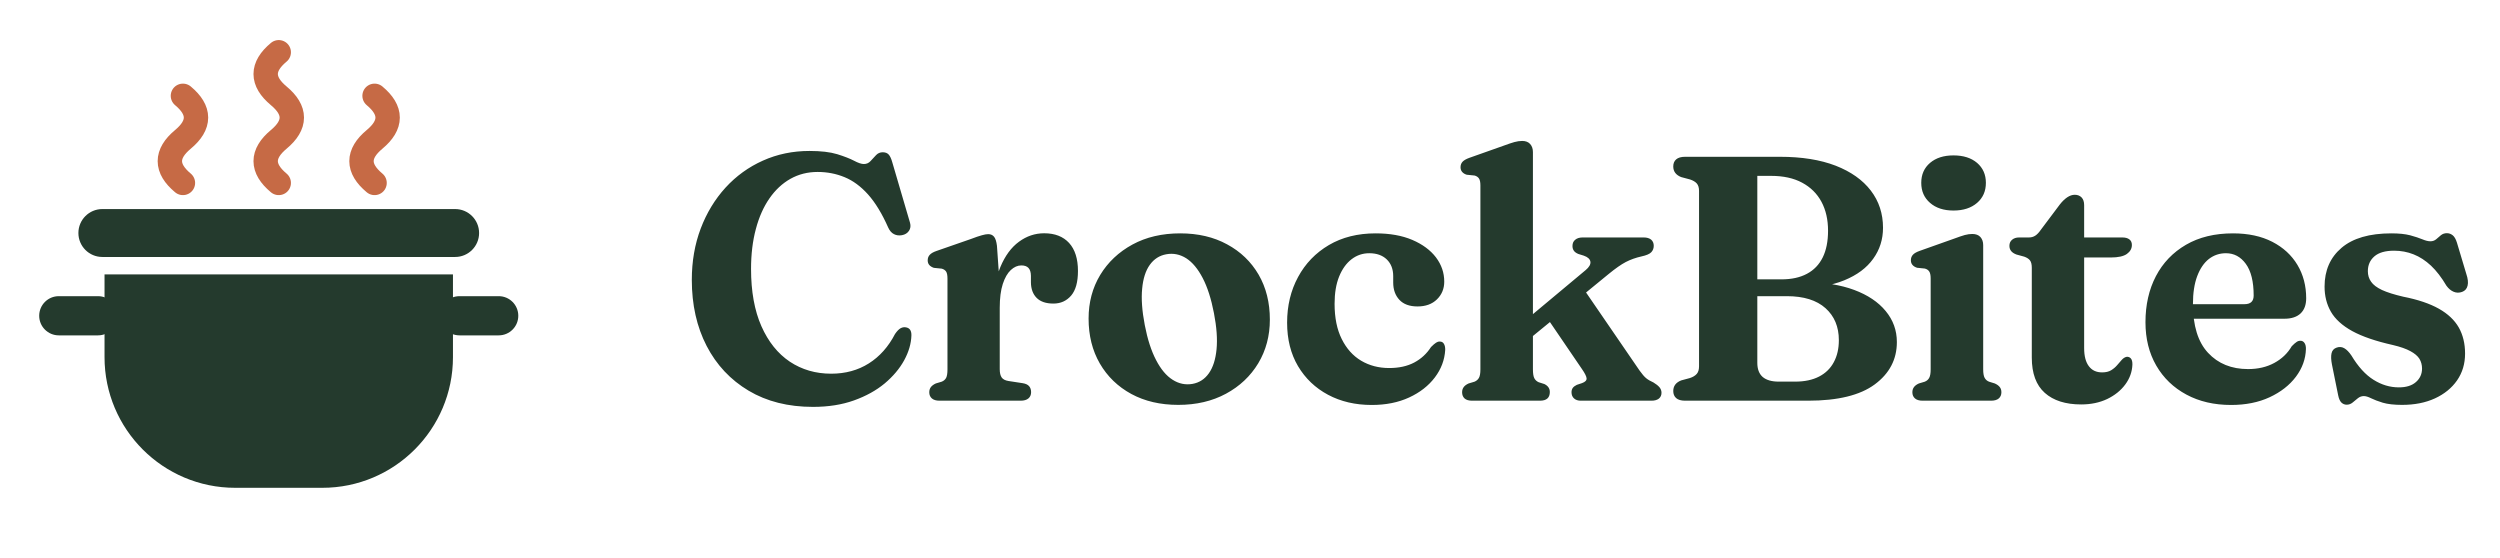
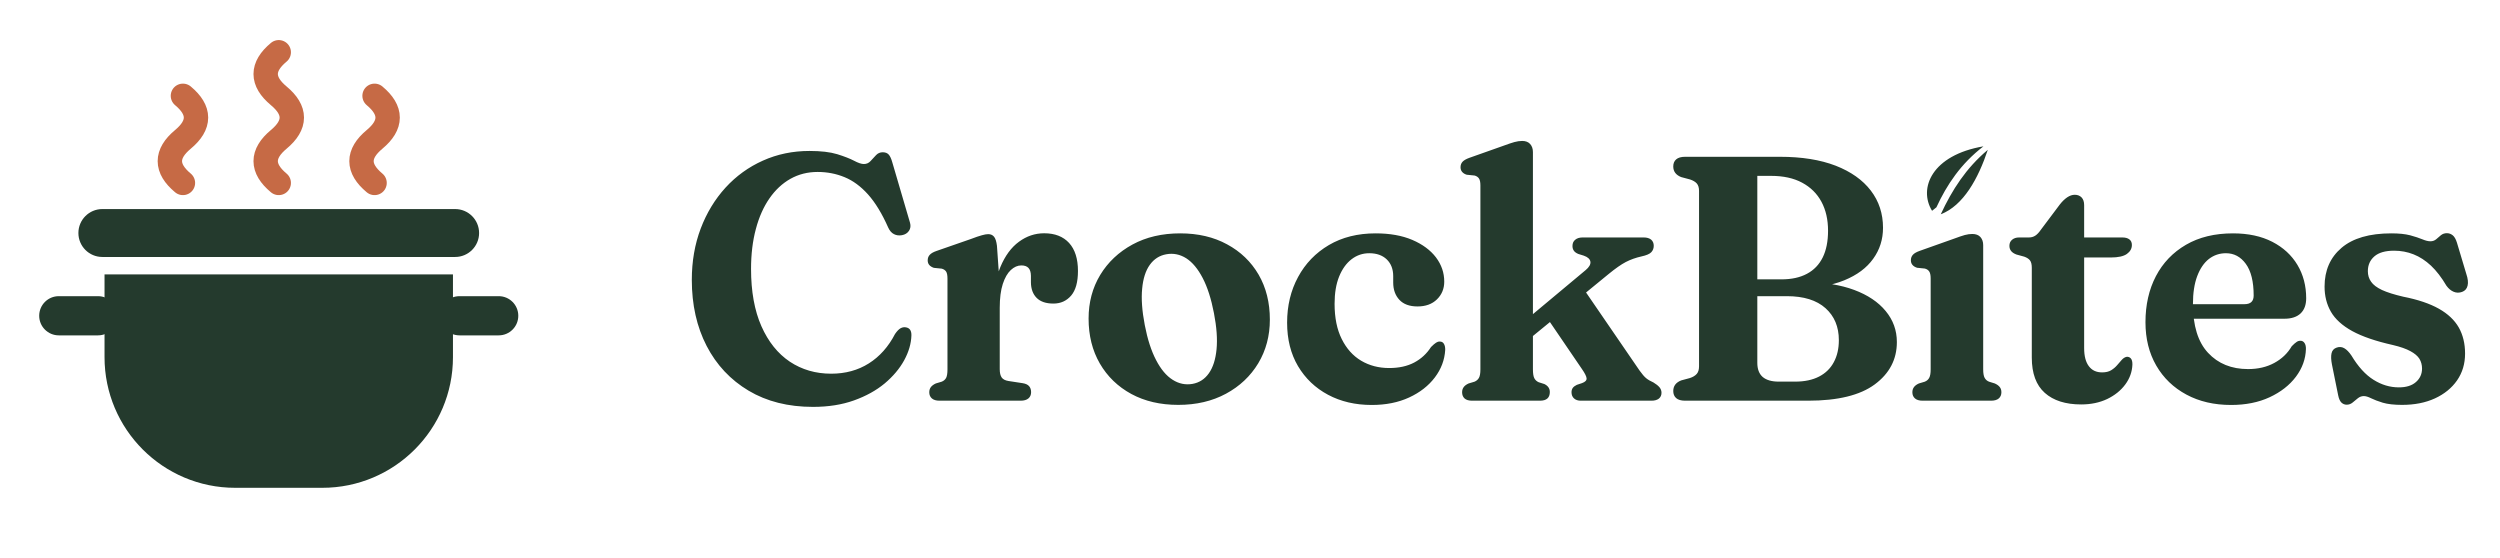
<svg xmlns="http://www.w3.org/2000/svg" viewBox="0 0 287 64" width="287" height="64" role="img" aria-labelledby="t d">
  <g fill="none" stroke="#C66A45" stroke-width="2.8" stroke-linecap="round" stroke-linejoin="round">
    <path d="M21 21q-3-2.5 0-5t0-5" />
    <path d="M32 21q-3-2.5 0-5t0-5t0-5" />
    <path d="M43 21q-3-2.5 0-5t0-5" />
  </g>
  <g fill="#243A2D">
    <rect x="9" y="24" width="46" height="5.5" rx="2.75" />
    <path d="M12 31.5H52V41a15 15 0 0 1-15 15H27A15 15 0 0 1 12 41Z" />
    <rect x="4.5" y="34" width="9" height="4.5" rx="2.25" />
    <rect x="50.5" y="34" width="9" height="4.5" rx="2.25" />
  </g>
-   <path d="M104.63 38.5Q104.59 39.91 103.8 41.36Q103.01 42.8 101.56 44.02Q100.1 45.23 98.03 45.97Q95.96 46.71 93.33 46.71Q89.06 46.71 85.94 44.85Q82.82 42.99 81.12 39.71Q79.42 36.42 79.42 32.13Q79.42 28.94 80.44 26.24Q81.46 23.55 83.29 21.54Q85.12 19.54 87.58 18.44Q90.05 17.33 92.93 17.33Q94.89 17.33 96.11 17.7Q97.33 18.08 98.04 18.45Q98.75 18.83 99.17 18.83Q99.63 18.83 99.94 18.49Q100.25 18.15 100.57 17.81Q100.88 17.48 101.34 17.48Q101.78 17.48 102.02 17.74Q102.26 18 102.44 18.65L104.47 25.57Q104.62 26.1 104.35 26.5Q104.08 26.9 103.54 27Q103.04 27.09 102.63 26.88Q102.21 26.67 101.96 26.11Q100.9 23.72 99.65 22.32Q98.4 20.93 96.96 20.34Q95.51 19.74 93.86 19.74Q92.15 19.74 90.74 20.53Q89.34 21.32 88.33 22.78Q87.31 24.25 86.77 26.3Q86.22 28.35 86.22 30.87Q86.22 34.76 87.41 37.45Q88.6 40.13 90.67 41.52Q92.75 42.9 95.42 42.9Q97.87 42.9 99.74 41.72Q101.61 40.54 102.75 38.34Q103.1 37.83 103.41 37.67Q103.72 37.51 104.05 37.59Q104.35 37.65 104.5 37.89Q104.64 38.13 104.63 38.5ZM114.04 35.51Q114.04 32.6 114.84 30.66Q115.65 28.72 116.98 27.75Q118.3 26.78 119.87 26.78Q121.71 26.78 122.73 27.89Q123.75 29.01 123.75 31.11Q123.75 33.01 122.97 33.93Q122.18 34.85 120.93 34.85Q119.66 34.85 119.01 34.2Q118.36 33.55 118.35 32.4L118.35 31.66Q118.34 31.05 118.07 30.76Q117.8 30.47 117.25 30.47Q116.61 30.47 116.04 31Q115.47 31.53 115.12 32.6Q114.77 33.68 114.77 35.33ZM114.45 28.22 114.77 32.8V42.38Q114.77 43.01 114.99 43.33Q115.21 43.65 115.78 43.74L117.41 43.99Q117.91 44.07 118.14 44.33Q118.37 44.6 118.37 45.02Q118.37 45.48 118.06 45.74Q117.75 46 117.18 46H107.85Q107.28 46 106.98 45.74Q106.68 45.48 106.68 45.03Q106.68 44.68 106.87 44.43Q107.06 44.19 107.43 44.02L108.1 43.82Q108.44 43.69 108.61 43.39Q108.77 43.09 108.77 42.41V31.98Q108.77 31.41 108.61 31.17Q108.44 30.93 108.11 30.84L107.21 30.75Q106.86 30.63 106.68 30.42Q106.5 30.21 106.5 29.89Q106.5 29.51 106.73 29.26Q106.96 29 107.51 28.81L111.45 27.44Q112.26 27.13 112.71 27.01Q113.16 26.88 113.44 26.88Q113.88 26.88 114.12 27.18Q114.36 27.48 114.45 28.22ZM135.49 26.79Q138.56 26.79 140.87 28.05Q143.19 29.3 144.49 31.53Q145.78 33.76 145.78 36.69Q145.78 39.48 144.45 41.7Q143.11 43.92 140.74 45.2Q138.37 46.48 135.26 46.48Q132.19 46.48 129.88 45.23Q127.56 43.97 126.26 41.73Q124.97 39.5 124.97 36.57Q124.97 33.78 126.3 31.57Q127.64 29.36 130.01 28.07Q132.37 26.79 135.49 26.79ZM136.9 44.07Q138.07 43.86 138.78 42.85Q139.49 41.85 139.66 40.1Q139.83 38.36 139.36 35.94Q138.89 33.49 138.07 31.92Q137.25 30.34 136.18 29.65Q135.1 28.97 133.89 29.19Q132.72 29.4 132 30.4Q131.28 31.4 131.12 33.14Q130.95 34.87 131.42 37.32Q131.89 39.76 132.72 41.34Q133.54 42.92 134.62 43.6Q135.69 44.28 136.9 44.07ZM165.8 32.33Q165.8 33.55 164.96 34.37Q164.13 35.18 162.73 35.18Q161.36 35.18 160.65 34.42Q159.94 33.66 159.94 32.43V31.7Q159.94 30.5 159.2 29.78Q158.46 29.07 157.19 29.07Q156.06 29.07 155.16 29.76Q154.26 30.45 153.73 31.75Q153.21 33.04 153.21 34.88Q153.21 37.28 154.03 38.92Q154.85 40.57 156.26 41.41Q157.68 42.25 159.48 42.25Q161.16 42.25 162.35 41.62Q163.54 40.99 164.28 39.84Q164.64 39.48 164.86 39.34Q165.07 39.2 165.29 39.21Q165.61 39.21 165.76 39.47Q165.92 39.73 165.91 40.17Q165.81 41.89 164.72 43.33Q163.63 44.77 161.77 45.63Q159.91 46.49 157.47 46.49Q154.65 46.49 152.46 45.32Q150.27 44.15 149.01 42.03Q147.76 39.91 147.76 37.04Q147.76 34.12 149.02 31.8Q150.27 29.48 152.56 28.13Q154.84 26.79 157.92 26.79Q160.37 26.79 162.13 27.54Q163.9 28.3 164.85 29.55Q165.8 30.81 165.8 32.33ZM168.99 46Q168.42 46 168.13 45.74Q167.85 45.48 167.85 45.03Q167.85 44.68 168.04 44.43Q168.22 44.19 168.6 44.02L169.27 43.82Q169.61 43.68 169.78 43.38Q169.95 43.09 169.95 42.4V21.29Q169.95 20.72 169.78 20.48Q169.61 20.24 169.28 20.15L168.38 20.06Q168.03 19.95 167.85 19.73Q167.67 19.52 167.67 19.2Q167.67 18.82 167.9 18.57Q168.13 18.32 168.68 18.12L172.66 16.71Q173.39 16.44 173.85 16.31Q174.32 16.18 174.75 16.18Q175.34 16.18 175.66 16.53Q175.98 16.89 175.98 17.46V42.39Q175.98 43.11 176.14 43.42Q176.3 43.73 176.64 43.88L177.3 44.09Q177.92 44.4 177.92 45Q177.92 46 176.79 46ZM174.21 37.54 182.03 31.01Q182.64 30.5 182.58 30.05Q182.51 29.59 181.82 29.35L181.18 29.15Q180.81 28.99 180.67 28.77Q180.52 28.55 180.52 28.24Q180.52 27.77 180.84 27.52Q181.15 27.26 181.68 27.26H188.7Q189.24 27.26 189.55 27.51Q189.85 27.77 189.85 28.22Q189.85 28.64 189.58 28.94Q189.31 29.25 188.43 29.44Q187.45 29.66 186.64 30.08Q185.84 30.5 184.68 31.45L174.92 39.44ZM181.32 32.47 188.23 42.55Q188.65 43.14 188.97 43.41Q189.3 43.68 189.82 43.91Q190.27 44.18 190.51 44.46Q190.74 44.74 190.74 45.09Q190.74 45.51 190.44 45.76Q190.13 46 189.6 46H181.46Q180.99 46 180.7 45.74Q180.41 45.48 180.41 45.03Q180.41 44.74 180.55 44.54Q180.69 44.34 181.02 44.18L181.62 43.98Q182.17 43.78 182.14 43.43Q182.11 43.09 181.61 42.37L177.27 36ZM217.76 39.27Q217.76 42.25 215.22 44.13Q212.69 46 207.57 46H193.45Q192.76 46 192.42 45.7Q192.09 45.4 192.09 44.89Q192.09 44.03 193 43.67L194 43.4Q194.52 43.23 194.79 42.92Q195.05 42.62 195.05 42.05V21.91Q195.05 21.36 194.79 21.06Q194.53 20.77 194.01 20.6L193 20.33Q192.09 19.97 192.09 19.11Q192.09 18.59 192.42 18.3Q192.76 18 193.45 18H204.35Q208.08 18 210.73 19.02Q213.37 20.05 214.77 21.88Q216.17 23.71 216.17 26.15Q216.17 28.15 215.04 29.71Q213.92 31.28 211.72 32.18Q209.52 33.08 206.3 33.08L207.35 32.41Q210.51 32.41 212.85 33.28Q215.19 34.15 216.47 35.7Q217.76 37.25 217.76 39.27ZM205.13 34H199.8V32.07H204.51Q206.25 32.07 207.44 31.43Q208.63 30.8 209.25 29.55Q209.86 28.31 209.86 26.49Q209.86 24.57 209.1 23.16Q208.34 21.75 206.88 20.97Q205.43 20.19 203.32 20.19H201.74V41.65Q201.74 42.74 202.36 43.28Q202.99 43.81 204.19 43.81H206.08Q207.71 43.81 208.83 43.23Q209.95 42.65 210.52 41.58Q211.1 40.51 211.1 39.05Q211.1 36.75 209.57 35.38Q208.03 34 205.13 34ZM227.67 28.14V42.39Q227.67 43.08 227.84 43.38Q228.01 43.69 228.35 43.82L229 44.02Q229.38 44.19 229.57 44.43Q229.76 44.67 229.76 45.03Q229.76 45.48 229.46 45.74Q229.16 46 228.58 46H220.71Q220.14 46 219.84 45.74Q219.54 45.48 219.54 45.03Q219.54 44.68 219.73 44.43Q219.91 44.19 220.29 44.02L220.96 43.82Q221.31 43.68 221.47 43.38Q221.64 43.08 221.64 42.4V31.97Q221.64 31.4 221.47 31.16Q221.31 30.92 220.97 30.83L220.08 30.74Q219.72 30.62 219.55 30.41Q219.37 30.2 219.37 29.88Q219.37 29.5 219.6 29.25Q219.82 29 220.38 28.8L224.35 27.39Q225.1 27.11 225.56 26.98Q226.02 26.86 226.42 26.86Q227.03 26.86 227.35 27.21Q227.67 27.57 227.67 28.14ZM224.26 24.17Q222.58 24.17 221.57 23.29Q220.56 22.42 220.56 20.99Q220.56 19.56 221.57 18.7Q222.58 17.84 224.26 17.84Q225.96 17.84 226.97 18.7Q227.98 19.57 227.98 20.99Q227.98 22.42 226.97 23.29Q225.95 24.17 224.26 24.17ZM232.37 29.46 231.49 29.22Q231.07 29.06 230.88 28.82Q230.68 28.57 230.68 28.22Q230.68 27.78 230.99 27.52Q231.3 27.26 231.79 27.26H232.92Q233.33 27.26 233.64 27.06Q233.96 26.86 234.31 26.35L236.48 23.46Q236.89 22.94 237.32 22.65Q237.76 22.36 238.18 22.36Q238.67 22.36 238.97 22.67Q239.26 22.98 239.26 23.55V39.96Q239.26 41.33 239.8 42.04Q240.33 42.75 241.32 42.75Q241.95 42.75 242.35 42.51Q242.76 42.26 243.04 41.93Q243.32 41.59 243.58 41.31Q243.84 41.02 244.15 40.96Q244.44 40.94 244.63 41.16Q244.81 41.38 244.8 41.86Q244.75 43.1 243.98 44.14Q243.21 45.18 241.9 45.81Q240.59 46.43 238.92 46.43Q236.23 46.43 234.74 45.1Q233.25 43.77 233.25 41.05V30.74Q233.25 30.16 233.04 29.89Q232.83 29.62 232.37 29.46ZM236.99 29.56 237.01 27.26H243.64Q244.16 27.26 244.45 27.48Q244.74 27.7 244.74 28.12Q244.74 28.74 244.17 29.15Q243.6 29.56 242.31 29.56ZM264.75 34.24Q264.75 35.37 264.11 35.98Q263.46 36.59 262.26 36.59H250.21V34.92H257.67Q258.72 34.92 258.72 33.93Q258.72 31.52 257.82 30.29Q256.93 29.07 255.54 29.07Q254.44 29.07 253.58 29.73Q252.73 30.4 252.24 31.7Q251.75 33 251.75 34.9Q251.75 38.64 253.48 40.5Q255.22 42.37 258.08 42.37Q259.79 42.37 261.08 41.67Q262.38 40.97 263.09 39.75Q263.44 39.39 263.66 39.25Q263.87 39.11 264.1 39.12Q264.39 39.12 264.56 39.38Q264.73 39.63 264.72 40.07Q264.67 41.78 263.57 43.25Q262.47 44.71 260.56 45.6Q258.65 46.49 256.13 46.49Q253.21 46.49 251 45.3Q248.78 44.11 247.54 41.97Q246.3 39.83 246.3 36.99Q246.3 34 247.5 31.7Q248.7 29.41 250.95 28.1Q253.2 26.79 256.35 26.79Q258.97 26.79 260.86 27.76Q262.74 28.73 263.75 30.42Q264.75 32.1 264.75 34.24ZM275.39 44.47Q276.67 44.47 277.36 43.85Q278.05 43.24 278.05 42.31Q278.05 41.69 277.75 41.19Q277.44 40.7 276.71 40.31Q275.98 39.91 274.71 39.61Q271.76 38.95 270.04 38.01Q268.32 37.06 267.59 35.79Q266.86 34.52 266.86 32.9Q266.86 30.11 268.81 28.45Q270.76 26.79 274.53 26.79Q275.82 26.79 276.68 27.01Q277.53 27.24 278.08 27.47Q278.63 27.7 279.01 27.7Q279.39 27.7 279.67 27.47Q279.94 27.23 280.22 27Q280.51 26.77 280.9 26.77Q281.27 26.77 281.57 27.01Q281.87 27.25 282.06 27.87L283.13 31.44Q283.41 32.26 283.28 32.79Q283.15 33.33 282.65 33.51Q282.15 33.69 281.69 33.5Q281.22 33.31 280.85 32.8Q280.02 31.39 279.08 30.5Q278.14 29.62 277.08 29.2Q276.03 28.78 274.84 28.78Q273.33 28.78 272.58 29.43Q271.83 30.08 271.83 31.13Q271.83 31.82 272.2 32.34Q272.56 32.87 273.45 33.29Q274.34 33.7 275.89 34.06Q278.42 34.56 279.98 35.44Q281.54 36.32 282.27 37.6Q282.99 38.88 282.99 40.59Q282.99 42.34 282.07 43.67Q281.15 44.99 279.52 45.74Q277.9 46.48 275.76 46.48Q274.39 46.48 273.54 46.23Q272.7 45.97 272.2 45.72Q271.7 45.47 271.37 45.47Q270.99 45.47 270.68 45.72Q270.37 45.97 270.07 46.22Q269.77 46.46 269.4 46.46Q269.06 46.46 268.8 46.22Q268.54 45.97 268.42 45.37L267.71 41.86Q267.55 41.05 267.66 40.56Q267.77 40.06 268.26 39.9Q268.72 39.74 269.13 39.98Q269.54 40.22 269.94 40.81Q271.1 42.74 272.48 43.6Q273.86 44.47 275.39 44.47Z" fill="#243A2D" />
+   <path d="M104.63 38.5Q104.59 39.91 103.8 41.36Q103.01 42.8 101.56 44.02Q100.1 45.23 98.03 45.97Q95.96 46.71 93.33 46.71Q89.06 46.71 85.94 44.85Q82.82 42.99 81.12 39.71Q79.42 36.42 79.42 32.13Q79.42 28.94 80.44 26.24Q81.46 23.55 83.29 21.54Q85.12 19.54 87.58 18.44Q90.05 17.33 92.93 17.33Q94.89 17.33 96.11 17.7Q97.33 18.08 98.04 18.45Q98.75 18.83 99.17 18.83Q99.63 18.83 99.94 18.49Q100.25 18.15 100.57 17.81Q100.88 17.48 101.34 17.48Q101.78 17.48 102.02 17.74Q102.26 18 102.44 18.65L104.47 25.57Q104.62 26.1 104.35 26.5Q104.08 26.9 103.54 27Q103.04 27.09 102.63 26.88Q102.21 26.67 101.96 26.11Q100.9 23.72 99.65 22.32Q98.4 20.93 96.96 20.34Q95.51 19.74 93.86 19.74Q92.15 19.74 90.74 20.53Q89.34 21.32 88.33 22.78Q87.31 24.25 86.77 26.3Q86.22 28.35 86.22 30.87Q86.22 34.76 87.41 37.45Q88.6 40.13 90.67 41.52Q92.75 42.9 95.42 42.9Q97.87 42.9 99.74 41.72Q101.61 40.54 102.75 38.34Q103.1 37.83 103.41 37.67Q103.72 37.51 104.05 37.59Q104.35 37.65 104.5 37.89Q104.64 38.13 104.63 38.5ZM114.04 35.51Q114.04 32.6 114.84 30.66Q115.65 28.72 116.98 27.75Q118.3 26.78 119.87 26.78Q121.71 26.78 122.73 27.89Q123.75 29.01 123.75 31.11Q123.75 33.01 122.97 33.93Q122.18 34.85 120.93 34.85Q119.66 34.85 119.01 34.2Q118.36 33.55 118.35 32.4L118.35 31.66Q118.34 31.05 118.07 30.76Q117.8 30.47 117.25 30.47Q116.61 30.47 116.04 31Q115.47 31.53 115.12 32.6Q114.77 33.68 114.77 35.33ZM114.45 28.22 114.77 32.8V42.38Q114.77 43.01 114.99 43.33Q115.21 43.65 115.78 43.74L117.41 43.99Q117.91 44.07 118.14 44.33Q118.37 44.6 118.37 45.02Q118.37 45.48 118.06 45.74Q117.75 46 117.18 46H107.85Q107.28 46 106.98 45.74Q106.68 45.48 106.68 45.03Q106.68 44.68 106.87 44.43Q107.06 44.19 107.43 44.02L108.1 43.82Q108.44 43.69 108.61 43.39Q108.77 43.09 108.77 42.41V31.98Q108.77 31.41 108.61 31.17Q108.44 30.93 108.11 30.84L107.21 30.75Q106.86 30.63 106.68 30.42Q106.5 30.21 106.5 29.89Q106.5 29.51 106.73 29.26Q106.96 29 107.51 28.81L111.45 27.44Q112.26 27.13 112.71 27.01Q113.16 26.88 113.44 26.88Q113.88 26.88 114.12 27.18Q114.36 27.48 114.45 28.22ZM135.49 26.79Q138.56 26.79 140.87 28.05Q143.19 29.3 144.49 31.53Q145.78 33.76 145.78 36.69Q145.78 39.48 144.45 41.7Q143.11 43.92 140.74 45.2Q138.37 46.48 135.26 46.48Q132.19 46.48 129.88 45.23Q127.56 43.97 126.26 41.73Q124.97 39.5 124.97 36.57Q124.97 33.78 126.3 31.57Q127.64 29.36 130.01 28.07Q132.37 26.79 135.49 26.79ZM136.9 44.07Q138.07 43.86 138.78 42.85Q139.49 41.85 139.66 40.1Q139.83 38.36 139.36 35.94Q138.89 33.49 138.07 31.92Q137.25 30.34 136.18 29.65Q135.1 28.97 133.89 29.19Q132.72 29.4 132 30.4Q131.28 31.4 131.12 33.14Q130.95 34.87 131.42 37.32Q131.89 39.76 132.72 41.34Q133.54 42.92 134.62 43.6Q135.69 44.28 136.9 44.07ZM165.8 32.33Q165.8 33.55 164.96 34.37Q164.13 35.18 162.73 35.18Q161.36 35.18 160.65 34.42Q159.94 33.66 159.94 32.43V31.7Q159.94 30.5 159.2 29.78Q158.46 29.07 157.19 29.07Q156.06 29.07 155.16 29.76Q154.26 30.45 153.73 31.75Q153.21 33.04 153.21 34.88Q153.21 37.28 154.03 38.92Q154.85 40.57 156.26 41.41Q157.68 42.25 159.48 42.25Q161.16 42.25 162.35 41.62Q163.54 40.99 164.28 39.84Q164.64 39.48 164.86 39.34Q165.07 39.2 165.29 39.21Q165.61 39.21 165.76 39.47Q165.92 39.73 165.91 40.17Q165.81 41.89 164.72 43.33Q163.63 44.77 161.77 45.63Q159.91 46.49 157.47 46.49Q154.65 46.49 152.46 45.32Q150.27 44.15 149.01 42.03Q147.76 39.91 147.76 37.04Q147.76 34.12 149.02 31.8Q150.27 29.48 152.56 28.13Q154.84 26.79 157.92 26.79Q160.37 26.79 162.13 27.54Q163.9 28.3 164.85 29.55Q165.8 30.81 165.8 32.33ZM168.99 46Q168.42 46 168.13 45.74Q167.85 45.48 167.85 45.03Q167.85 44.68 168.04 44.43Q168.22 44.19 168.6 44.02L169.27 43.82Q169.61 43.68 169.78 43.38Q169.95 43.09 169.95 42.4V21.29Q169.95 20.72 169.78 20.48Q169.61 20.24 169.28 20.15L168.38 20.06Q168.03 19.95 167.85 19.73Q167.67 19.52 167.67 19.2Q167.67 18.82 167.9 18.57Q168.13 18.32 168.68 18.12L172.66 16.71Q173.39 16.44 173.85 16.31Q174.32 16.18 174.75 16.18Q175.34 16.18 175.66 16.53Q175.98 16.89 175.98 17.46V42.39Q175.98 43.11 176.14 43.42Q176.3 43.73 176.64 43.88L177.3 44.09Q177.92 44.4 177.92 45Q177.92 46 176.79 46ZM174.21 37.54 182.03 31.01Q182.64 30.5 182.58 30.05Q182.51 29.59 181.82 29.35L181.18 29.15Q180.81 28.99 180.67 28.77Q180.52 28.55 180.52 28.24Q180.52 27.77 180.84 27.52Q181.15 27.26 181.68 27.26H188.7Q189.24 27.26 189.55 27.51Q189.85 27.77 189.85 28.22Q189.85 28.64 189.58 28.94Q189.31 29.25 188.43 29.44Q187.45 29.66 186.64 30.08Q185.84 30.5 184.68 31.45L174.92 39.44ZM181.32 32.47 188.23 42.55Q188.65 43.14 188.97 43.41Q189.3 43.68 189.82 43.91Q190.27 44.18 190.51 44.46Q190.74 44.74 190.74 45.09Q190.74 45.51 190.44 45.76Q190.13 46 189.6 46H181.46Q180.99 46 180.7 45.74Q180.41 45.48 180.41 45.03Q180.41 44.74 180.55 44.54Q180.69 44.34 181.02 44.18L181.62 43.98Q182.17 43.78 182.14 43.43Q182.11 43.09 181.61 42.37L177.27 36ZM217.76 39.27Q217.76 42.25 215.22 44.13Q212.69 46 207.57 46H193.45Q192.76 46 192.42 45.7Q192.09 45.4 192.09 44.89Q192.09 44.03 193 43.67L194 43.4Q194.52 43.23 194.79 42.92Q195.05 42.62 195.05 42.05V21.91Q195.05 21.36 194.79 21.06Q194.53 20.77 194.01 20.6L193 20.33Q192.09 19.97 192.09 19.11Q192.09 18.59 192.42 18.3Q192.76 18 193.45 18H204.35Q208.08 18 210.73 19.02Q213.37 20.05 214.77 21.88Q216.17 23.71 216.17 26.15Q216.17 28.15 215.04 29.71Q213.92 31.28 211.72 32.18Q209.52 33.08 206.3 33.08L207.35 32.41Q210.51 32.41 212.85 33.28Q215.19 34.15 216.47 35.7Q217.76 37.25 217.76 39.27ZM205.13 34H199.8V32.07H204.51Q206.25 32.07 207.44 31.43Q208.63 30.8 209.25 29.55Q209.86 28.31 209.86 26.49Q209.86 24.57 209.1 23.16Q208.34 21.75 206.88 20.97Q205.43 20.19 203.32 20.19H201.74V41.65Q201.74 42.74 202.36 43.28Q202.99 43.81 204.19 43.81H206.08Q207.71 43.81 208.83 43.23Q209.95 42.65 210.52 41.58Q211.1 40.51 211.1 39.05Q211.1 36.75 209.57 35.38Q208.03 34 205.13 34ZM227.67 28.14V42.39Q227.67 43.08 227.84 43.38Q228.01 43.69 228.35 43.82L229 44.02Q229.38 44.19 229.57 44.43Q229.76 44.67 229.76 45.03Q229.76 45.48 229.46 45.74Q229.16 46 228.58 46H220.71Q220.14 46 219.84 45.74Q219.54 45.48 219.54 45.03Q219.54 44.68 219.73 44.43Q219.91 44.19 220.29 44.02L220.96 43.82Q221.31 43.68 221.47 43.38Q221.64 43.08 221.64 42.4V31.97Q221.64 31.4 221.47 31.16Q221.31 30.92 220.97 30.83L220.08 30.74Q219.72 30.62 219.55 30.41Q219.37 30.2 219.37 29.88Q219.37 29.5 219.6 29.25Q219.82 29 220.38 28.8L224.35 27.39Q225.1 27.11 225.56 26.98Q226.02 26.86 226.42 26.86Q227.03 26.86 227.35 27.21Q227.67 27.57 227.67 28.14ZM221.8 24.2C220.2 21.6 221.8 17.8 227.7 16.8C225.1 18.8 223.5 21.2 222.3 23.8ZM222.8 24.6C224.1 21.8 225.7 19.3 228.2 17.2C227.1 20.5 225.4 23.6 222.8 24.6ZM232.37 29.46 231.49 29.22Q231.07 29.06 230.88 28.82Q230.68 28.57 230.68 28.22Q230.68 27.78 230.99 27.52Q231.3 27.26 231.79 27.26H232.92Q233.33 27.26 233.64 27.06Q233.96 26.86 234.31 26.35L236.48 23.46Q236.89 22.94 237.32 22.65Q237.76 22.36 238.18 22.36Q238.67 22.36 238.97 22.67Q239.26 22.98 239.26 23.55V39.96Q239.26 41.33 239.8 42.04Q240.33 42.75 241.32 42.75Q241.95 42.75 242.35 42.51Q242.76 42.26 243.04 41.93Q243.32 41.59 243.58 41.31Q243.84 41.02 244.15 40.96Q244.44 40.94 244.63 41.16Q244.81 41.38 244.8 41.86Q244.75 43.1 243.98 44.14Q243.21 45.18 241.9 45.81Q240.59 46.43 238.92 46.43Q236.23 46.43 234.74 45.1Q233.25 43.77 233.25 41.05V30.74Q233.25 30.16 233.04 29.89Q232.83 29.62 232.37 29.46ZM236.99 29.56 237.01 27.26H243.64Q244.16 27.26 244.45 27.48Q244.74 27.7 244.74 28.12Q244.74 28.74 244.17 29.15Q243.6 29.56 242.31 29.56ZM264.75 34.24Q264.75 35.37 264.11 35.98Q263.46 36.59 262.26 36.59H250.21V34.92H257.67Q258.72 34.92 258.72 33.93Q258.72 31.52 257.82 30.29Q256.93 29.07 255.54 29.07Q254.44 29.07 253.58 29.73Q252.73 30.4 252.24 31.7Q251.75 33 251.75 34.9Q251.75 38.64 253.48 40.5Q255.22 42.37 258.08 42.37Q259.79 42.37 261.08 41.67Q262.38 40.97 263.09 39.75Q263.44 39.39 263.66 39.25Q263.87 39.11 264.1 39.12Q264.39 39.12 264.56 39.38Q264.73 39.63 264.72 40.07Q264.67 41.78 263.57 43.25Q262.47 44.71 260.56 45.6Q258.65 46.49 256.13 46.49Q253.21 46.49 251 45.3Q248.78 44.11 247.54 41.97Q246.3 39.83 246.3 36.99Q246.3 34 247.5 31.7Q248.7 29.41 250.95 28.1Q253.2 26.79 256.35 26.79Q258.97 26.79 260.86 27.76Q262.74 28.73 263.75 30.42Q264.75 32.1 264.75 34.24ZM275.39 44.47Q276.67 44.47 277.36 43.85Q278.05 43.24 278.05 42.31Q278.05 41.69 277.75 41.19Q277.44 40.7 276.71 40.31Q275.98 39.91 274.71 39.61Q271.76 38.95 270.04 38.01Q268.32 37.06 267.59 35.79Q266.86 34.52 266.86 32.9Q266.86 30.11 268.81 28.45Q270.76 26.79 274.53 26.79Q275.82 26.79 276.68 27.01Q277.53 27.24 278.08 27.47Q278.63 27.7 279.01 27.7Q279.39 27.7 279.67 27.47Q279.94 27.23 280.22 27Q280.51 26.77 280.9 26.77Q281.27 26.77 281.57 27.01Q281.87 27.25 282.06 27.87L283.13 31.44Q283.41 32.26 283.28 32.79Q283.15 33.33 282.65 33.51Q282.15 33.69 281.69 33.5Q281.22 33.31 280.85 32.8Q280.02 31.39 279.08 30.5Q278.14 29.62 277.08 29.2Q276.03 28.78 274.84 28.78Q273.33 28.78 272.58 29.43Q271.83 30.08 271.83 31.13Q271.83 31.82 272.2 32.34Q272.56 32.87 273.45 33.29Q274.34 33.7 275.89 34.06Q278.42 34.56 279.98 35.44Q281.54 36.32 282.27 37.6Q282.99 38.88 282.99 40.59Q282.99 42.34 282.07 43.67Q281.15 44.99 279.52 45.74Q277.9 46.48 275.76 46.48Q274.39 46.48 273.54 46.23Q272.7 45.97 272.2 45.72Q271.7 45.47 271.37 45.47Q270.99 45.47 270.68 45.72Q270.37 45.97 270.07 46.22Q269.77 46.46 269.4 46.46Q269.06 46.46 268.8 46.22Q268.54 45.97 268.42 45.37L267.71 41.86Q267.55 41.05 267.66 40.56Q267.77 40.06 268.26 39.9Q268.72 39.74 269.13 39.98Q269.54 40.22 269.94 40.81Q271.1 42.74 272.48 43.6Q273.86 44.47 275.39 44.47Z" fill="#243A2D" />
</svg>
